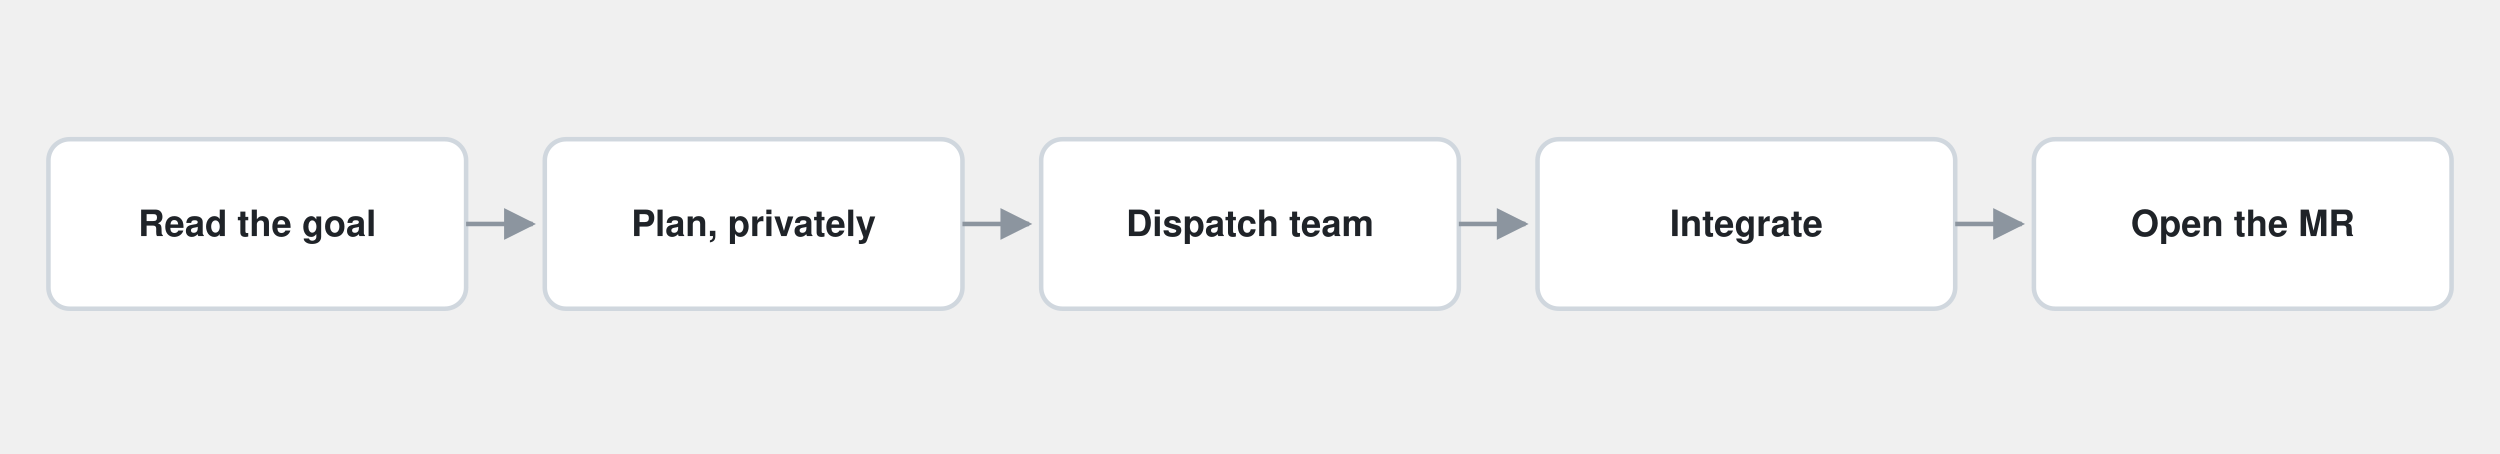
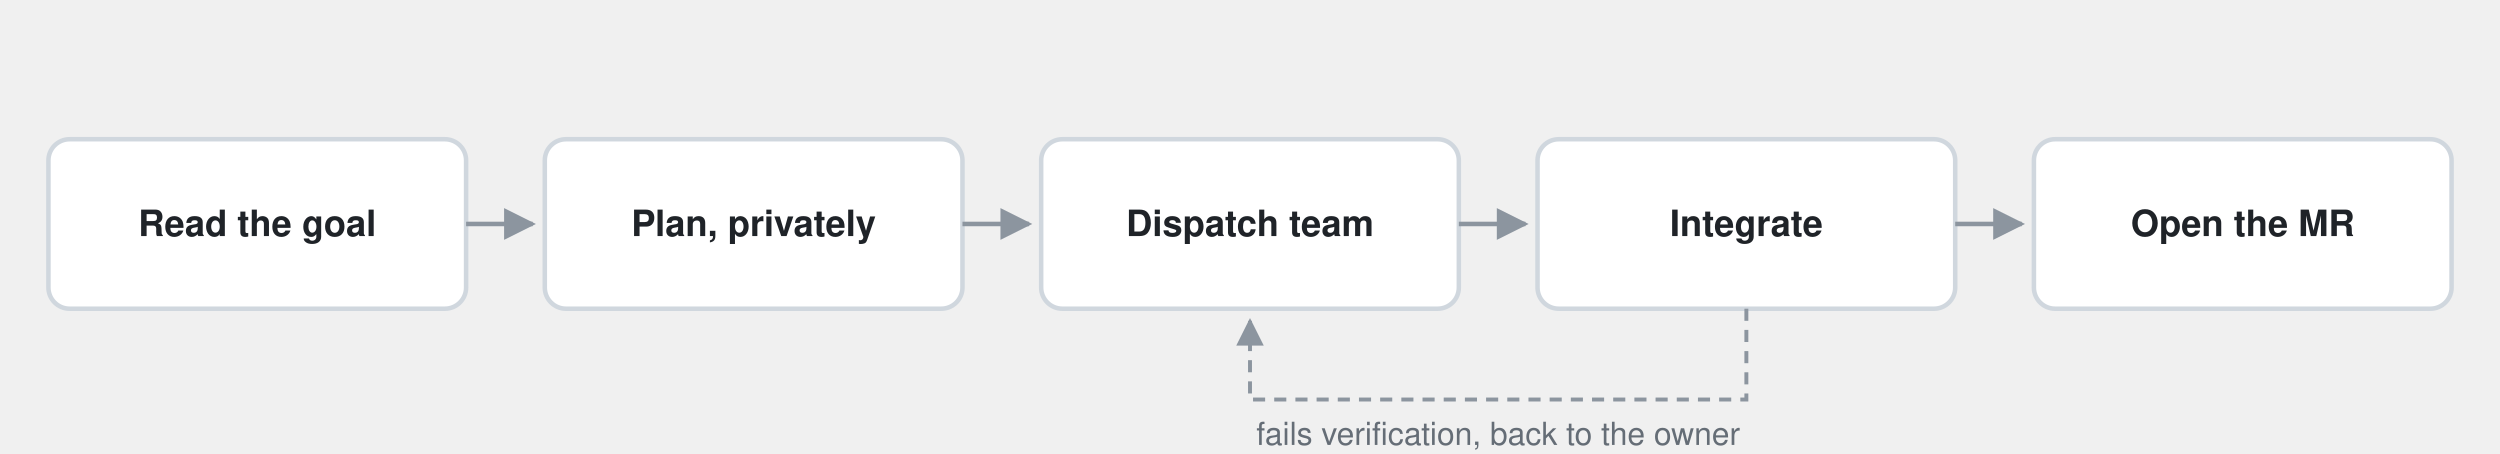
- <svg xmlns="http://www.w3.org/2000/svg" viewBox="0 0 826 150" width="826" height="150" role="img" aria-label="Autopilot has no approval gate because nobody is present to give one. It reads the goal, plans for itself, dispatches, integrates and opens the merge request, which is also where it ends.">
+ <svg xmlns="http://www.w3.org/2000/svg" viewBox="0 0 826 150" width="826" height="150" role="img" aria-label="Autopilot has no approval gate because nobody is present to give one. It reads the goal, plans for itself, dispatches, integrates and opens the merge request, which is also where it ends. Work that fails verification goes back to the teammate that produced it.">
  <style>
  .t{font:600 12px ui-sans-serif,-apple-system,Segoe UI,Helvetica,Arial;fill:#1f2328}
  .s{font:10.5px ui-sans-serif,-apple-system,Segoe UI,Helvetica,Arial;fill:#656d76}
  .k{font:600 9px ui-sans-serif,sans-serif;fill:#7d4e00;letter-spacing:.07em}
  .b{fill:#ffffff;stroke:#d0d7de;stroke-width:1.5}
  .g{fill:#fff8c5;stroke:#9a6700;stroke-width:1.5}
  .a{fill:#fbefff;stroke:#8250df;stroke-width:1.5}
  .m{fill:#f6f8fa;stroke:#d0d7de;stroke-width:1.5}
  .ln{stroke:#8c959f;stroke-width:1.5;fill:none}
  .lp{stroke:#8c959f;stroke-width:1.3;fill:none;stroke-dasharray:4 3}
  .at{fill:#6639ba}
  @media (prefers-color-scheme: dark){
    .t{fill:#e6edf3}.s{fill:#9198a1}.k{fill:#e3b341}
    .b{fill:#151b23;stroke:#3d444d}
    .g{fill:#2b2412;stroke:#d4a72c}
    .a{fill:#231c33;stroke:#a371f7}
    .m{fill:#0d1117;stroke:#3d444d}
    .ln,.lp{stroke:#6e7681}
    .at{fill:#c297ff}
  }
</style>
  <defs>
    <marker id="h" viewBox="0 0 10 10" refX="9" refY="5" markerWidth="7" markerHeight="7" orient="auto-start-reverse">
      <path d="M0 0 L10 5 L0 10 z" fill="#8c959f" />
    </marker>
  </defs>
  <rect class="b" x="16" y="46" width="138" height="56" rx="7" />
  <text class="t" x="85.0" y="78.0" text-anchor="middle">Read the goal</text>
  <rect class="b" x="180" y="46" width="138" height="56" rx="7" />
  <text class="t" x="249.0" y="78.0" text-anchor="middle">Plan, privately</text>
  <path class="ln" d="M154 74.0 H176" marker-end="url(#h)" />
  <rect class="b" x="344" y="46" width="138" height="56" rx="7" />
  <text class="t" x="413.0" y="78.0" text-anchor="middle">Dispatch team</text>
  <path class="ln" d="M318 74.0 H340" marker-end="url(#h)" />
  <rect class="b" x="508" y="46" width="138" height="56" rx="7" />
  <text class="t" x="577.0" y="78.0" text-anchor="middle">Integrate</text>
  <path class="ln" d="M482 74.0 H504" marker-end="url(#h)" />
  <rect class="b" x="672" y="46" width="138" height="56" rx="7" />
  <text class="t" x="741.0" y="78.0" text-anchor="middle">Open the MR</text>
  <path class="ln" d="M646 74.0 H668" marker-end="url(#h)" />
+   <path class="lp" d="M577.0 102 V132 H413.0 V106" marker-end="url(#h)" />
+   <text class="s" x="495.0" y="147" text-anchor="middle">fails verification, back to the owner</text>
</svg>
